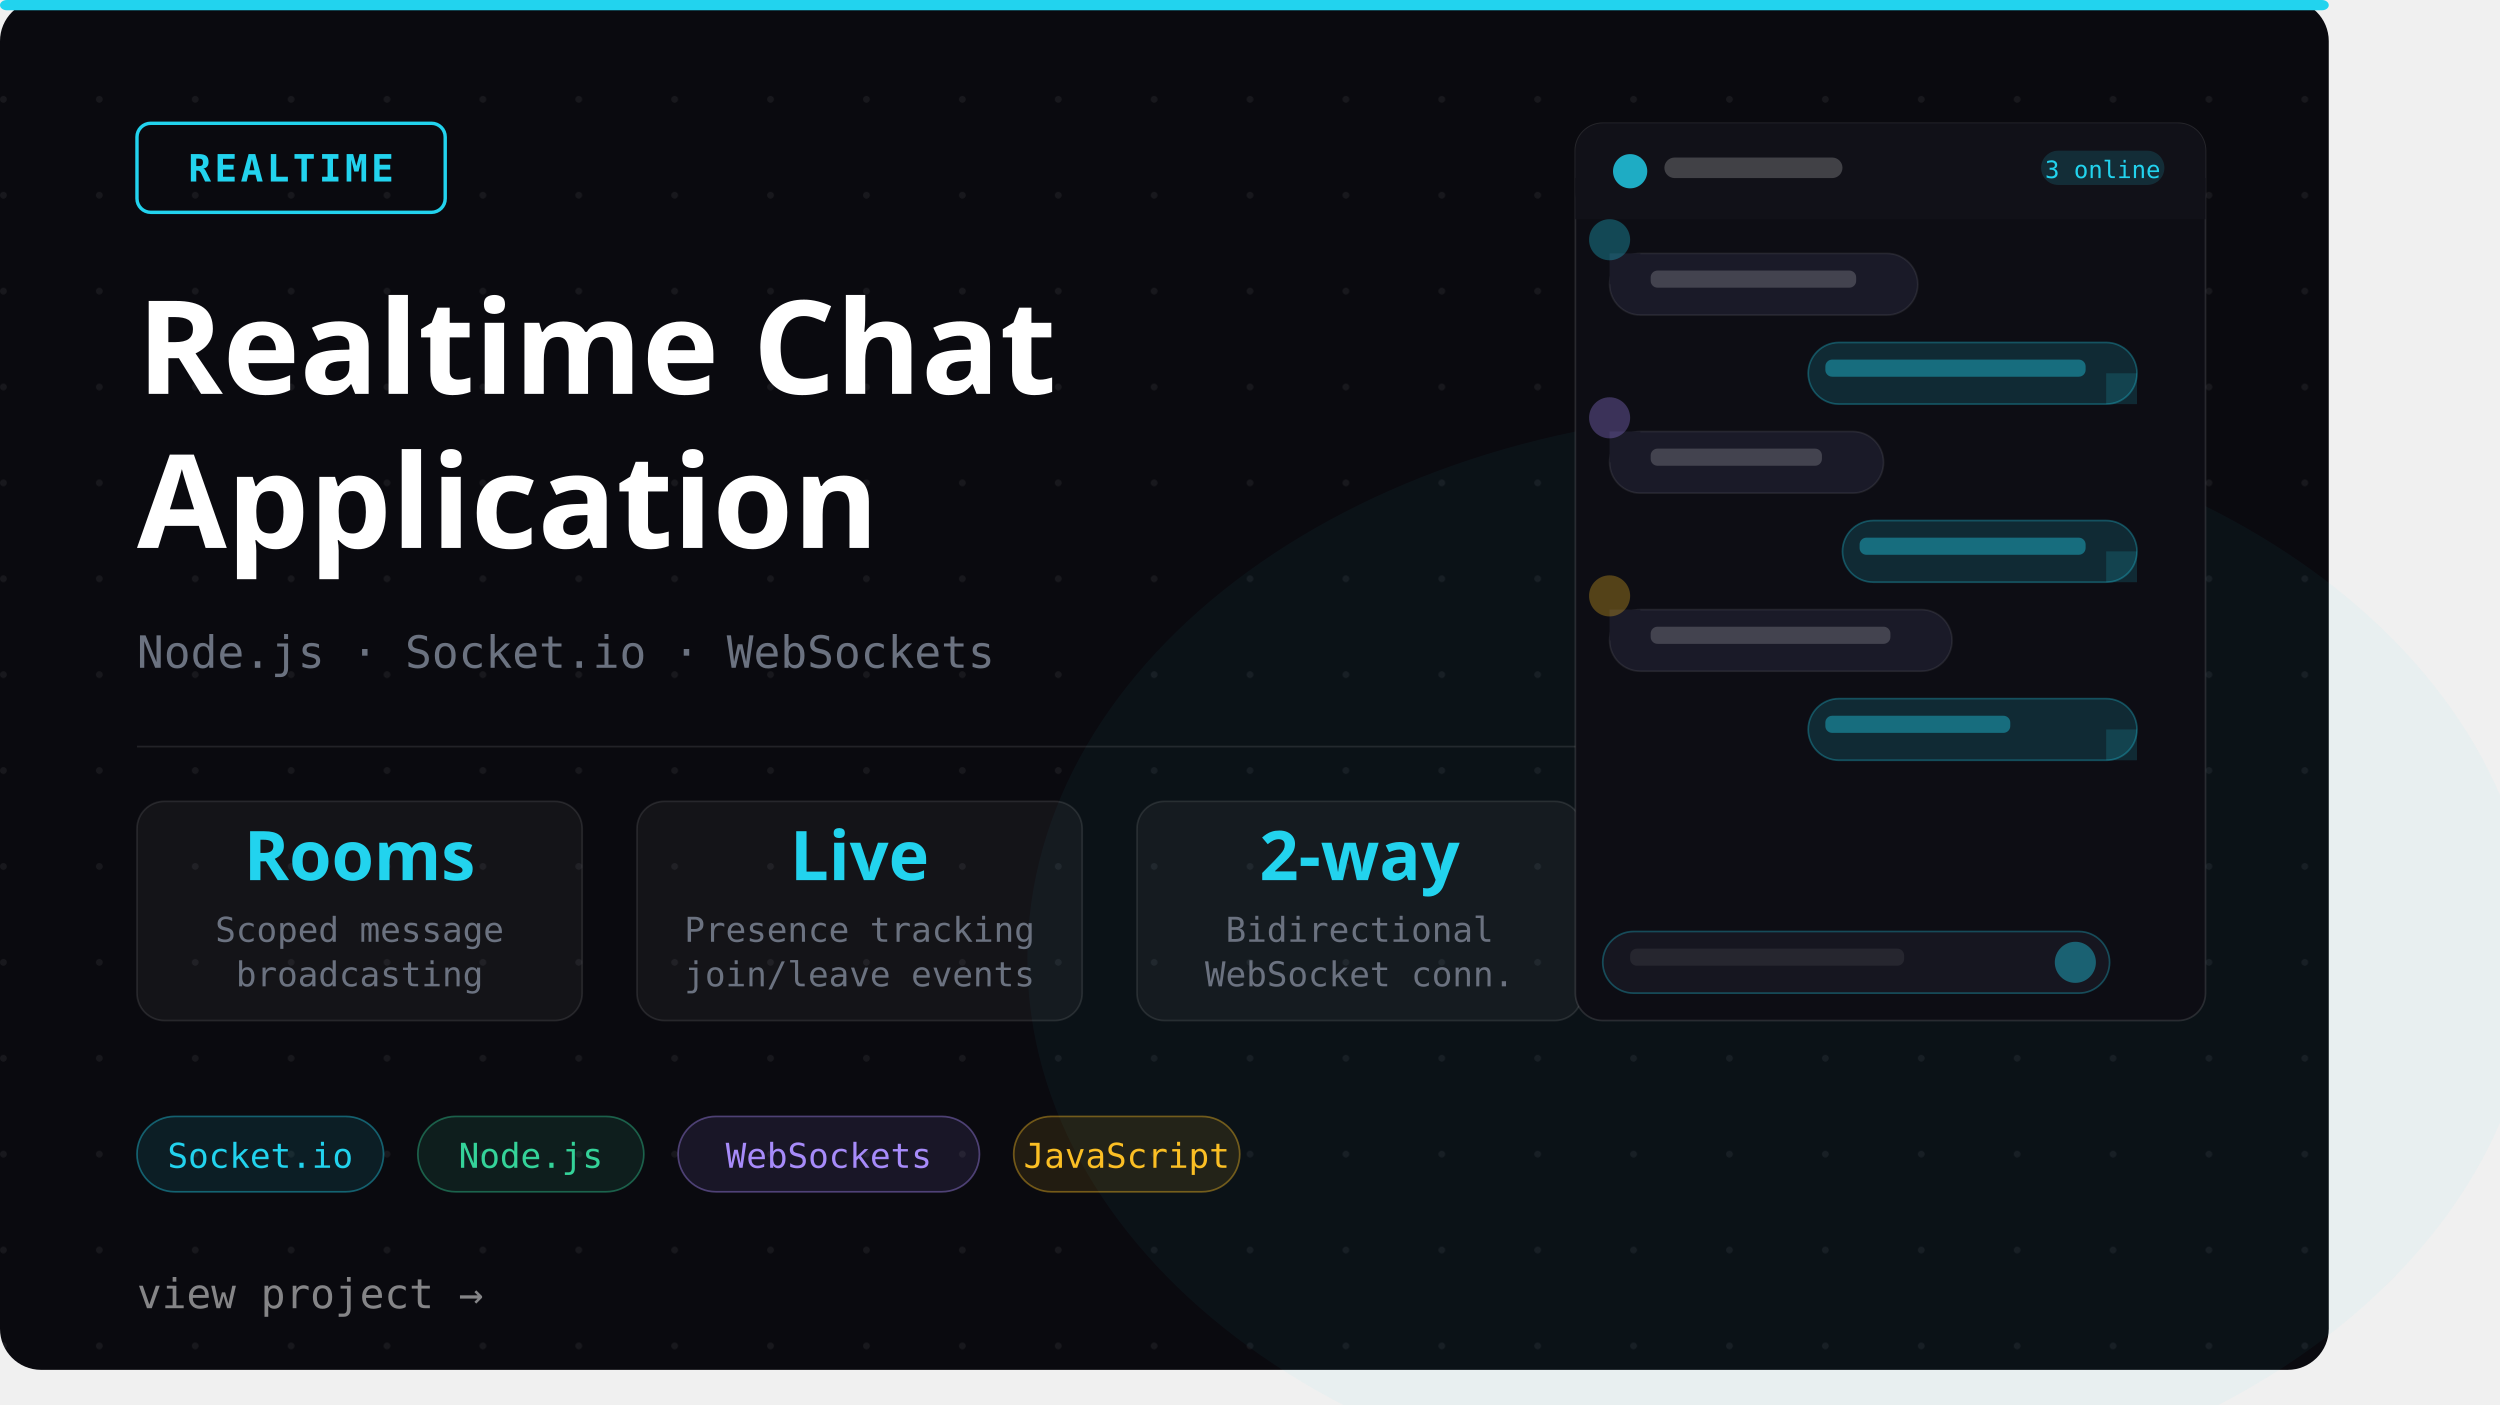
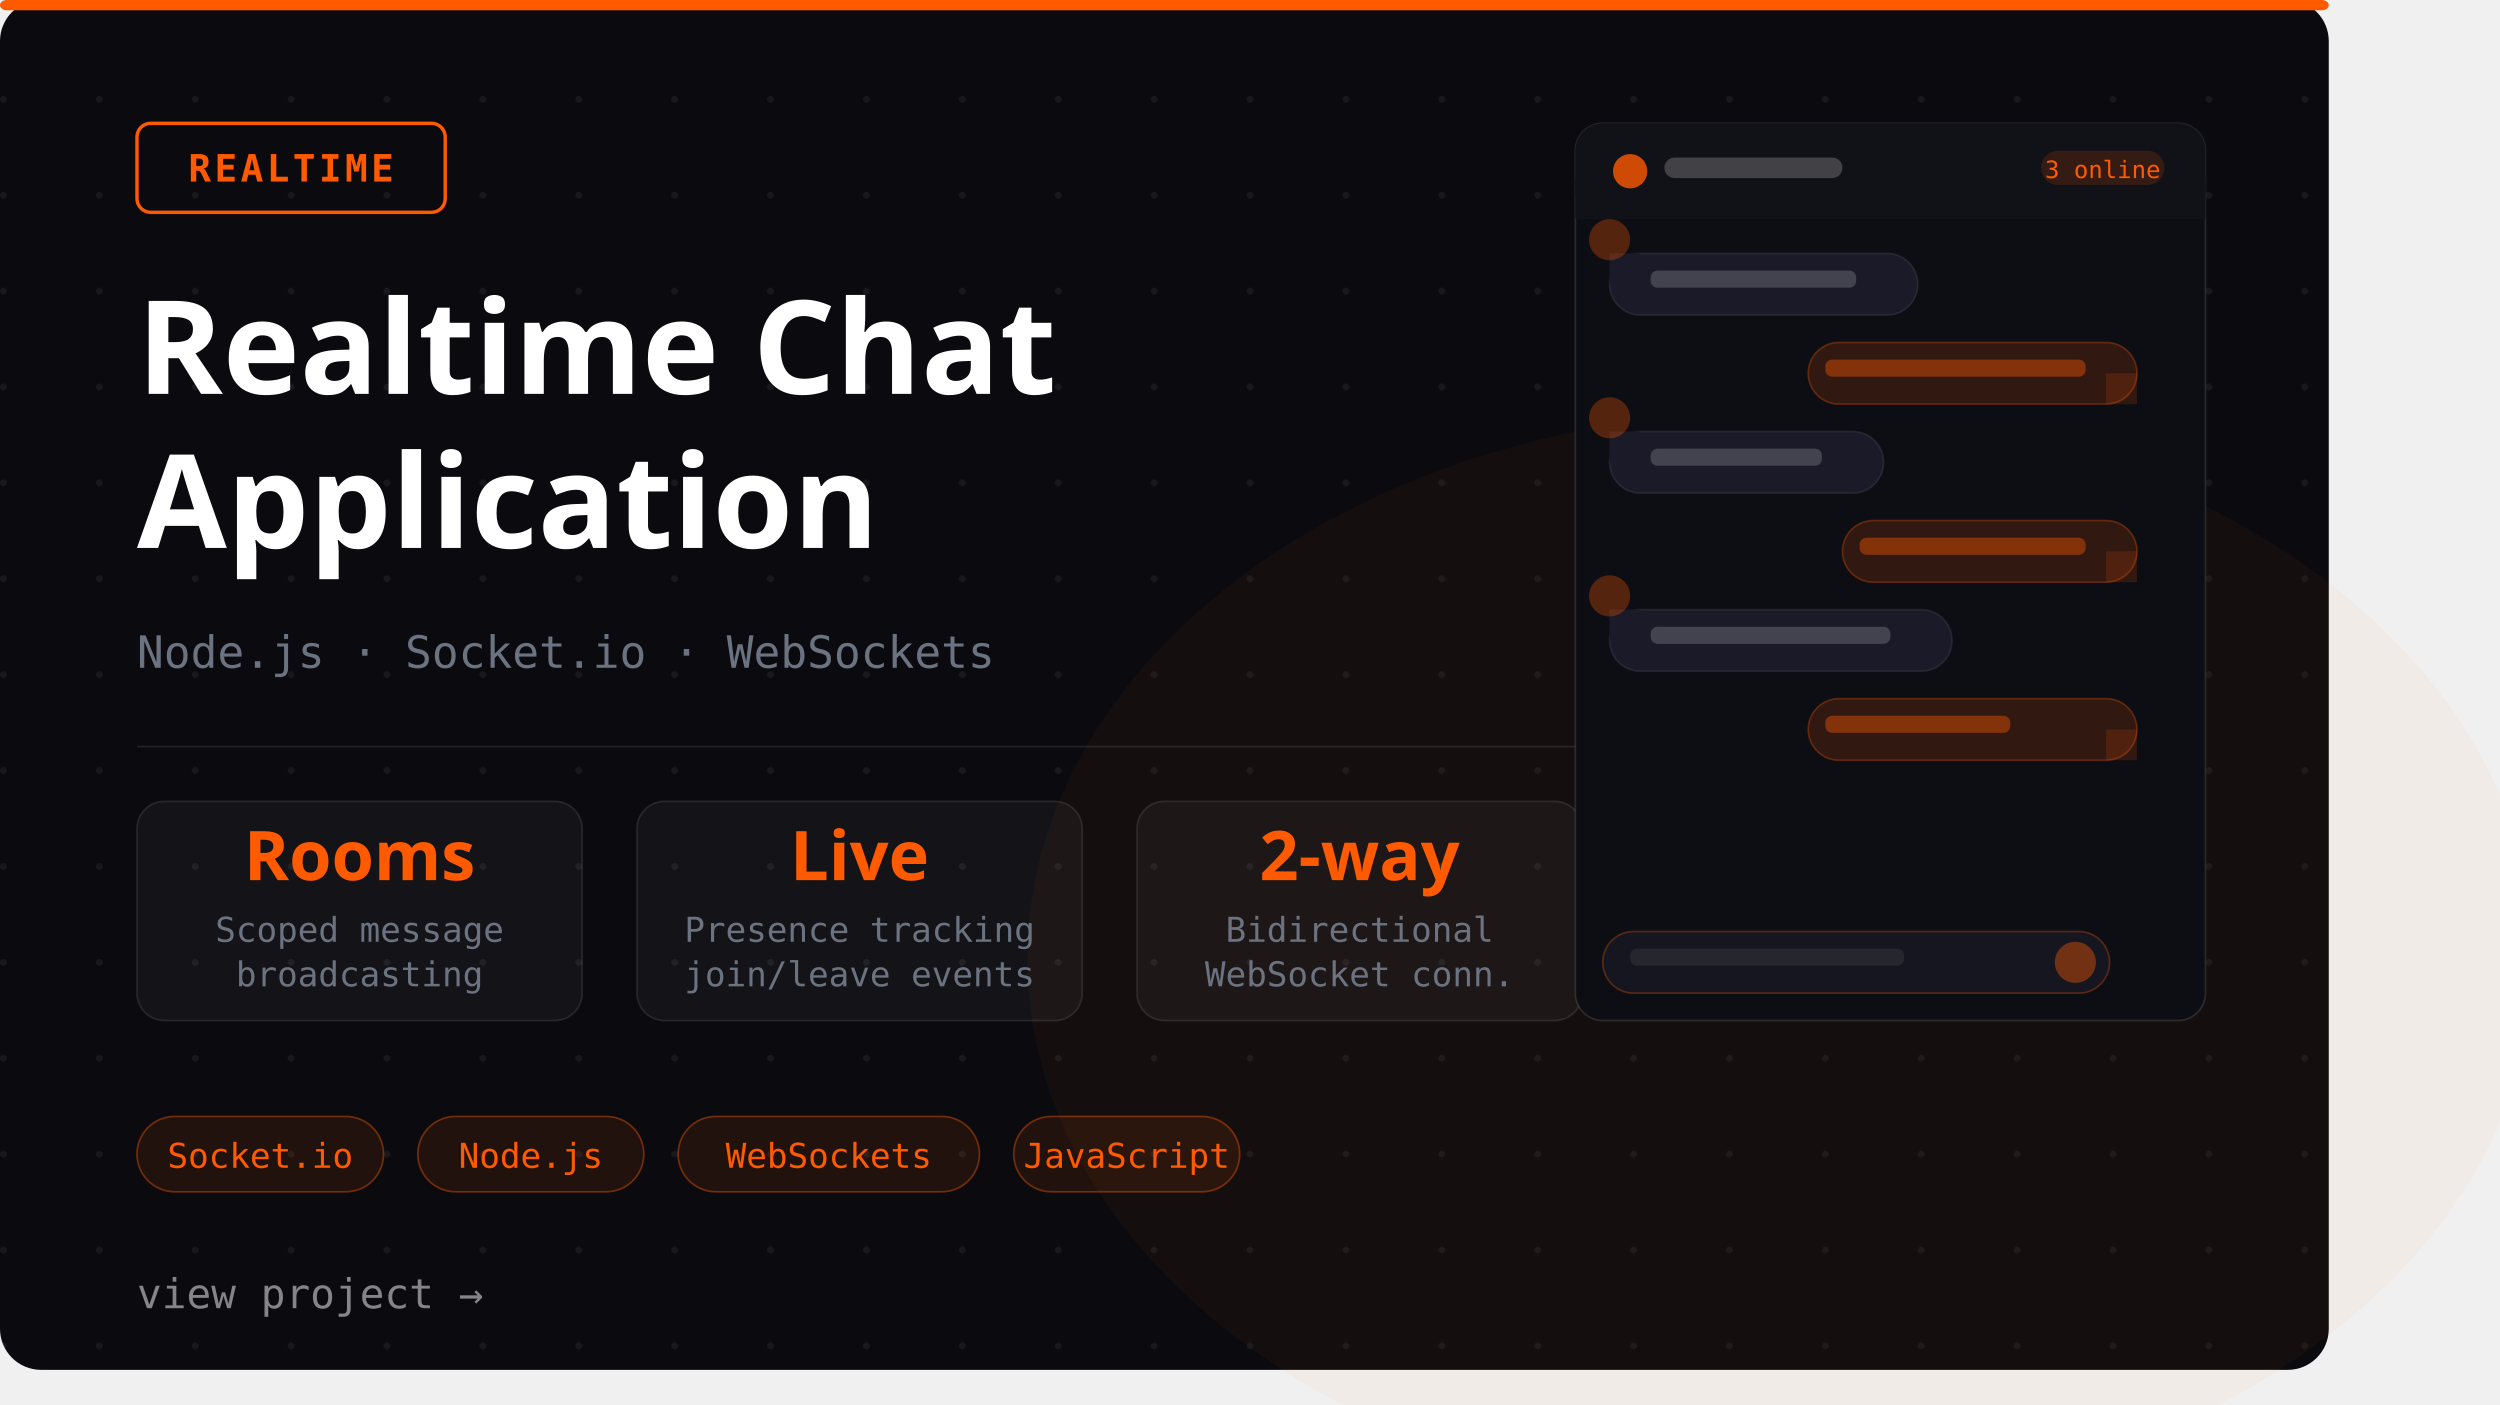
<svg xmlns="http://www.w3.org/2000/svg" width="100%" viewBox="0 0 730 410" role="img">
  <rect width="680" height="400" fill="#0a0a0f" rx="12" />
  <defs>
    <pattern id="dots5" x="0" y="0" width="28" height="28" patternUnits="userSpaceOnUse">
      <circle cx="1" cy="1" r="1" fill="#ffffff" opacity="0.06" />
    </pattern>
  </defs>
  <rect width="680" height="400" fill="url(#dots5)" rx="12" />
-   <rect x="0" y="0" width="680" height="3" fill="#22d3ee" rx="2" />
-   <ellipse cx="520" cy="280" rx="220" ry="160" fill="#22d3ee" opacity="0.04" />
-   <rect x="40" y="36" width="90" height="26" fill="none" stroke="#22d3ee" stroke-width="1" rx="4" />
-   <text x="85" y="53" text-anchor="middle" font-family="monospace" font-size="11" fill="#22d3ee" font-weight="600" letter-spacing="1">REALTIME</text>
+   <rect x="0" y="0" width="680" height="3" fill="#ff5a00" rx="2" />
+   <ellipse cx="520" cy="280" rx="220" ry="160" fill="#ff5a00" opacity="0.04" />
+   <rect x="40" y="36" width="90" height="26" fill="none" stroke="#ff5a00" stroke-width="1" rx="4" />
+   <text x="85" y="53" text-anchor="middle" font-family="monospace" font-size="11" fill="#ff5a00" font-weight="600" letter-spacing="1">REALTIME</text>
  <text x="40" y="115" font-family="'Arial Black', sans-serif" font-size="38" fill="#ffffff" font-weight="900">Realtime Chat</text>
  <text x="40" y="160" font-family="'Arial Black', sans-serif" font-size="38" fill="#ffffff" font-weight="900">Application</text>
  <text x="40" y="195" font-family="monospace" font-size="13" fill="#6b7280">Node.js · Socket.io · WebSockets</text>
  <line x1="40" y1="218" x2="640" y2="218" stroke="#ffffff" stroke-width="0.5" opacity="0.1" />
  <rect x="40" y="234" width="130" height="64" fill="#ffffff" fill-opacity="0.04" stroke="#ffffff" stroke-width="0.5" stroke-opacity="0.1" rx="8" />
-   <text x="105" y="257" text-anchor="middle" font-family="'Arial Black', sans-serif" font-size="20" fill="#22d3ee" font-weight="900">Rooms</text>
+   <text x="105" y="257" text-anchor="middle" font-family="'Arial Black', sans-serif" font-size="20" fill="#ff5a00" font-weight="900">Rooms</text>
  <text x="105" y="275" text-anchor="middle" font-family="monospace" font-size="10" fill="#6b7280">Scoped message</text>
  <text x="105" y="288" text-anchor="middle" font-family="monospace" font-size="10" fill="#6b7280">broadcasting</text>
  <rect x="186" y="234" width="130" height="64" fill="#ffffff" fill-opacity="0.04" stroke="#ffffff" stroke-width="0.5" stroke-opacity="0.1" rx="8" />
-   <text x="251" y="257" text-anchor="middle" font-family="'Arial Black', sans-serif" font-size="20" fill="#22d3ee" font-weight="900">Live</text>
+   <text x="251" y="257" text-anchor="middle" font-family="'Arial Black', sans-serif" font-size="20" fill="#ff5a00" font-weight="900">Live</text>
  <text x="251" y="275" text-anchor="middle" font-family="monospace" font-size="10" fill="#6b7280">Presence tracking</text>
  <text x="251" y="288" text-anchor="middle" font-family="monospace" font-size="10" fill="#6b7280">join/leave events</text>
  <rect x="332" y="234" width="130" height="64" fill="#ffffff" fill-opacity="0.04" stroke="#ffffff" stroke-width="0.5" stroke-opacity="0.1" rx="8" />
-   <text x="397" y="257" text-anchor="middle" font-family="'Arial Black', sans-serif" font-size="20" fill="#22d3ee" font-weight="900">2-way</text>
+   <text x="397" y="257" text-anchor="middle" font-family="'Arial Black', sans-serif" font-size="20" fill="#ff5a00" font-weight="900">2-way</text>
  <text x="397" y="275" text-anchor="middle" font-family="monospace" font-size="10" fill="#6b7280">Bidirectional</text>
  <text x="397" y="288" text-anchor="middle" font-family="monospace" font-size="10" fill="#6b7280">WebSocket conn.</text>
  <rect x="460" y="36" width="184" height="262" fill="#0d0d14" stroke="#ffffff" stroke-width="0.5" stroke-opacity="0.12" rx="8" />
  <rect x="460" y="36" width="184" height="28" fill="#111118" rx="8" />
  <rect x="460" y="52" width="184" height="12" fill="#111118" />
-   <circle cx="476" cy="50" r="5" fill="#22d3ee" fill-opacity="0.8" />
+   <circle cx="476" cy="50" r="5" fill="#ff5a00" fill-opacity="0.8" />
  <rect x="486" y="46" width="52" height="6" fill="#ffffff" fill-opacity="0.2" rx="3" />
-   <rect x="596" y="44" width="36" height="10" fill="#22d3ee" fill-opacity="0.15" rx="5" />
-   <text x="614" y="52" text-anchor="middle" font-family="monospace" font-size="7" fill="#22d3ee">3 online</text>
+   <rect x="596" y="44" width="36" height="10" fill="#ff5a00" fill-opacity="0.15" rx="5" />
+   <text x="614" y="52" text-anchor="middle" font-family="monospace" font-size="7" fill="#ff5a00">3 online</text>
  <rect x="470" y="74" width="90" height="18" fill="#1a1a28" stroke="#ffffff" stroke-width="0.5" stroke-opacity="0.08" rx="9" />
  <rect x="470" y="74" width="9" height="9" fill="#1a1a28" />
-   <circle cx="470" cy="70" r="6" fill="#22d3ee" fill-opacity="0.3" />
+   <circle cx="470" cy="70" r="6" fill="#ff5a00" fill-opacity="0.3" />
  <rect x="482" y="79" width="60" height="5" fill="#ffffff" fill-opacity="0.18" rx="2" />
-   <rect x="528" y="100" width="96" height="18" fill="#22d3ee" fill-opacity="0.15" stroke="#22d3ee" stroke-width="0.5" stroke-opacity="0.3" rx="9" />
-   <rect x="615" y="109" width="9" height="9" fill="#22d3ee" fill-opacity="0.15" />
-   <rect x="533" y="105" width="76" height="5" fill="#22d3ee" fill-opacity="0.4" rx="2" />
+   <rect x="528" y="100" width="96" height="18" fill="#ff5a00" fill-opacity="0.15" stroke="#ff5a00" stroke-width="0.5" stroke-opacity="0.3" rx="9" />
+   <rect x="615" y="109" width="9" height="9" fill="#ff5a00" fill-opacity="0.15" />
+   <rect x="533" y="105" width="76" height="5" fill="#ff5a00" fill-opacity="0.4" rx="2" />
  <rect x="470" y="126" width="80" height="18" fill="#1a1a28" stroke="#ffffff" stroke-width="0.5" stroke-opacity="0.08" rx="9" />
  <rect x="470" y="126" width="9" height="9" fill="#1a1a28" />
-   <circle cx="470" cy="122" r="6" fill="#a78bfa" fill-opacity="0.3" />
+   <circle cx="470" cy="122" r="6" fill="#ff5a00" fill-opacity="0.3" />
  <rect x="482" y="131" width="50" height="5" fill="#ffffff" fill-opacity="0.18" rx="2" />
-   <rect x="538" y="152" width="86" height="18" fill="#22d3ee" fill-opacity="0.15" stroke="#22d3ee" stroke-width="0.5" stroke-opacity="0.3" rx="9" />
-   <rect x="615" y="161" width="9" height="9" fill="#22d3ee" fill-opacity="0.15" />
-   <rect x="543" y="157" width="66" height="5" fill="#22d3ee" fill-opacity="0.4" rx="2" />
+   <rect x="538" y="152" width="86" height="18" fill="#ff5a00" fill-opacity="0.15" stroke="#ff5a00" stroke-width="0.5" stroke-opacity="0.3" rx="9" />
+   <rect x="615" y="161" width="9" height="9" fill="#ff5a00" fill-opacity="0.15" />
+   <rect x="543" y="157" width="66" height="5" fill="#ff5a00" fill-opacity="0.4" rx="2" />
  <rect x="470" y="178" width="100" height="18" fill="#1a1a28" stroke="#ffffff" stroke-width="0.5" stroke-opacity="0.08" rx="9" />
  <rect x="470" y="178" width="9" height="9" fill="#1a1a28" />
-   <circle cx="470" cy="174" r="6" fill="#fbbf24" fill-opacity="0.3" />
+   <circle cx="470" cy="174" r="6" fill="#ff5a00" fill-opacity="0.3" />
  <rect x="482" y="183" width="70" height="5" fill="#ffffff" fill-opacity="0.18" rx="2" />
-   <rect x="528" y="204" width="96" height="18" fill="#22d3ee" fill-opacity="0.15" stroke="#22d3ee" stroke-width="0.5" stroke-opacity="0.3" rx="9" />
-   <rect x="615" y="213" width="9" height="9" fill="#22d3ee" fill-opacity="0.15" />
-   <rect x="533" y="209" width="54" height="5" fill="#22d3ee" fill-opacity="0.4" rx="2" />
-   <rect x="468" y="272" width="148" height="18" fill="#161620" stroke="#22d3ee" stroke-width="0.5" stroke-opacity="0.3" rx="9" />
+   <rect x="528" y="204" width="96" height="18" fill="#ff5a00" fill-opacity="0.15" stroke="#ff5a00" stroke-width="0.5" stroke-opacity="0.3" rx="9" />
+   <rect x="615" y="213" width="9" height="9" fill="#ff5a00" fill-opacity="0.15" />
+   <rect x="533" y="209" width="54" height="5" fill="#ff5a00" fill-opacity="0.4" rx="2" />
+   <rect x="468" y="272" width="148" height="18" fill="#161620" stroke="#ff5a00" stroke-width="0.5" stroke-opacity="0.3" rx="9" />
  <rect x="476" y="277" width="80" height="5" fill="#ffffff" fill-opacity="0.07" rx="2" />
-   <circle cx="606" cy="281" r="6" fill="#22d3ee" fill-opacity="0.4" />
-   <rect x="40" y="326" width="72" height="22" fill="#22d3ee" fill-opacity="0.1" stroke="#22d3ee" stroke-width="0.5" stroke-opacity="0.4" rx="11" />
-   <text x="76" y="341" text-anchor="middle" font-family="monospace" font-size="10" fill="#22d3ee">Socket.io</text>
-   <rect x="122" y="326" width="66" height="22" fill="#34d399" fill-opacity="0.1" stroke="#34d399" stroke-width="0.5" stroke-opacity="0.4" rx="11" />
-   <text x="155" y="341" text-anchor="middle" font-family="monospace" font-size="10" fill="#34d399">Node.js</text>
-   <rect x="198" y="326" width="88" height="22" fill="#a78bfa" fill-opacity="0.1" stroke="#a78bfa" stroke-width="0.5" stroke-opacity="0.4" rx="11" />
-   <text x="242" y="341" text-anchor="middle" font-family="monospace" font-size="10" fill="#a78bfa">WebSockets</text>
-   <rect x="296" y="326" width="66" height="22" fill="#fbbf24" fill-opacity="0.1" stroke="#fbbf24" stroke-width="0.5" stroke-opacity="0.4" rx="11" />
-   <text x="329" y="341" text-anchor="middle" font-family="monospace" font-size="10" fill="#fbbf24">JavaScript</text>
+   <circle cx="606" cy="281" r="6" fill="#ff5a00" fill-opacity="0.4" />
+   <rect x="40" y="326" width="72" height="22" fill="#ff5a00" fill-opacity="0.1" stroke="#ff5a00" stroke-width="0.5" stroke-opacity="0.4" rx="11" />
+   <text x="76" y="341" text-anchor="middle" font-family="monospace" font-size="10" fill="#ff5a00">Socket.io</text>
+   <rect x="122" y="326" width="66" height="22" fill="#ff5a00" fill-opacity="0.1" stroke="#ff5a00" stroke-width="0.5" stroke-opacity="0.4" rx="11" />
+   <text x="155" y="341" text-anchor="middle" font-family="monospace" font-size="10" fill="#ff5a00">Node.js</text>
+   <rect x="198" y="326" width="88" height="22" fill="#ff5a00" fill-opacity="0.1" stroke="#ff5a00" stroke-width="0.5" stroke-opacity="0.4" rx="11" />
+   <text x="242" y="341" text-anchor="middle" font-family="monospace" font-size="10" fill="#ff5a00">WebSockets</text>
+   <rect x="296" y="326" width="66" height="22" fill="#ff5a00" fill-opacity="0.1" stroke="#ff5a00" stroke-width="0.5" stroke-opacity="0.4" rx="11" />
+   <text x="329" y="341" text-anchor="middle" font-family="monospace" font-size="10" fill="#ff5a00">JavaScript</text>
  <text x="40" y="382" font-family="monospace" font-size="12" fill="#ffffff" opacity="0.5">view project →</text>
</svg>
